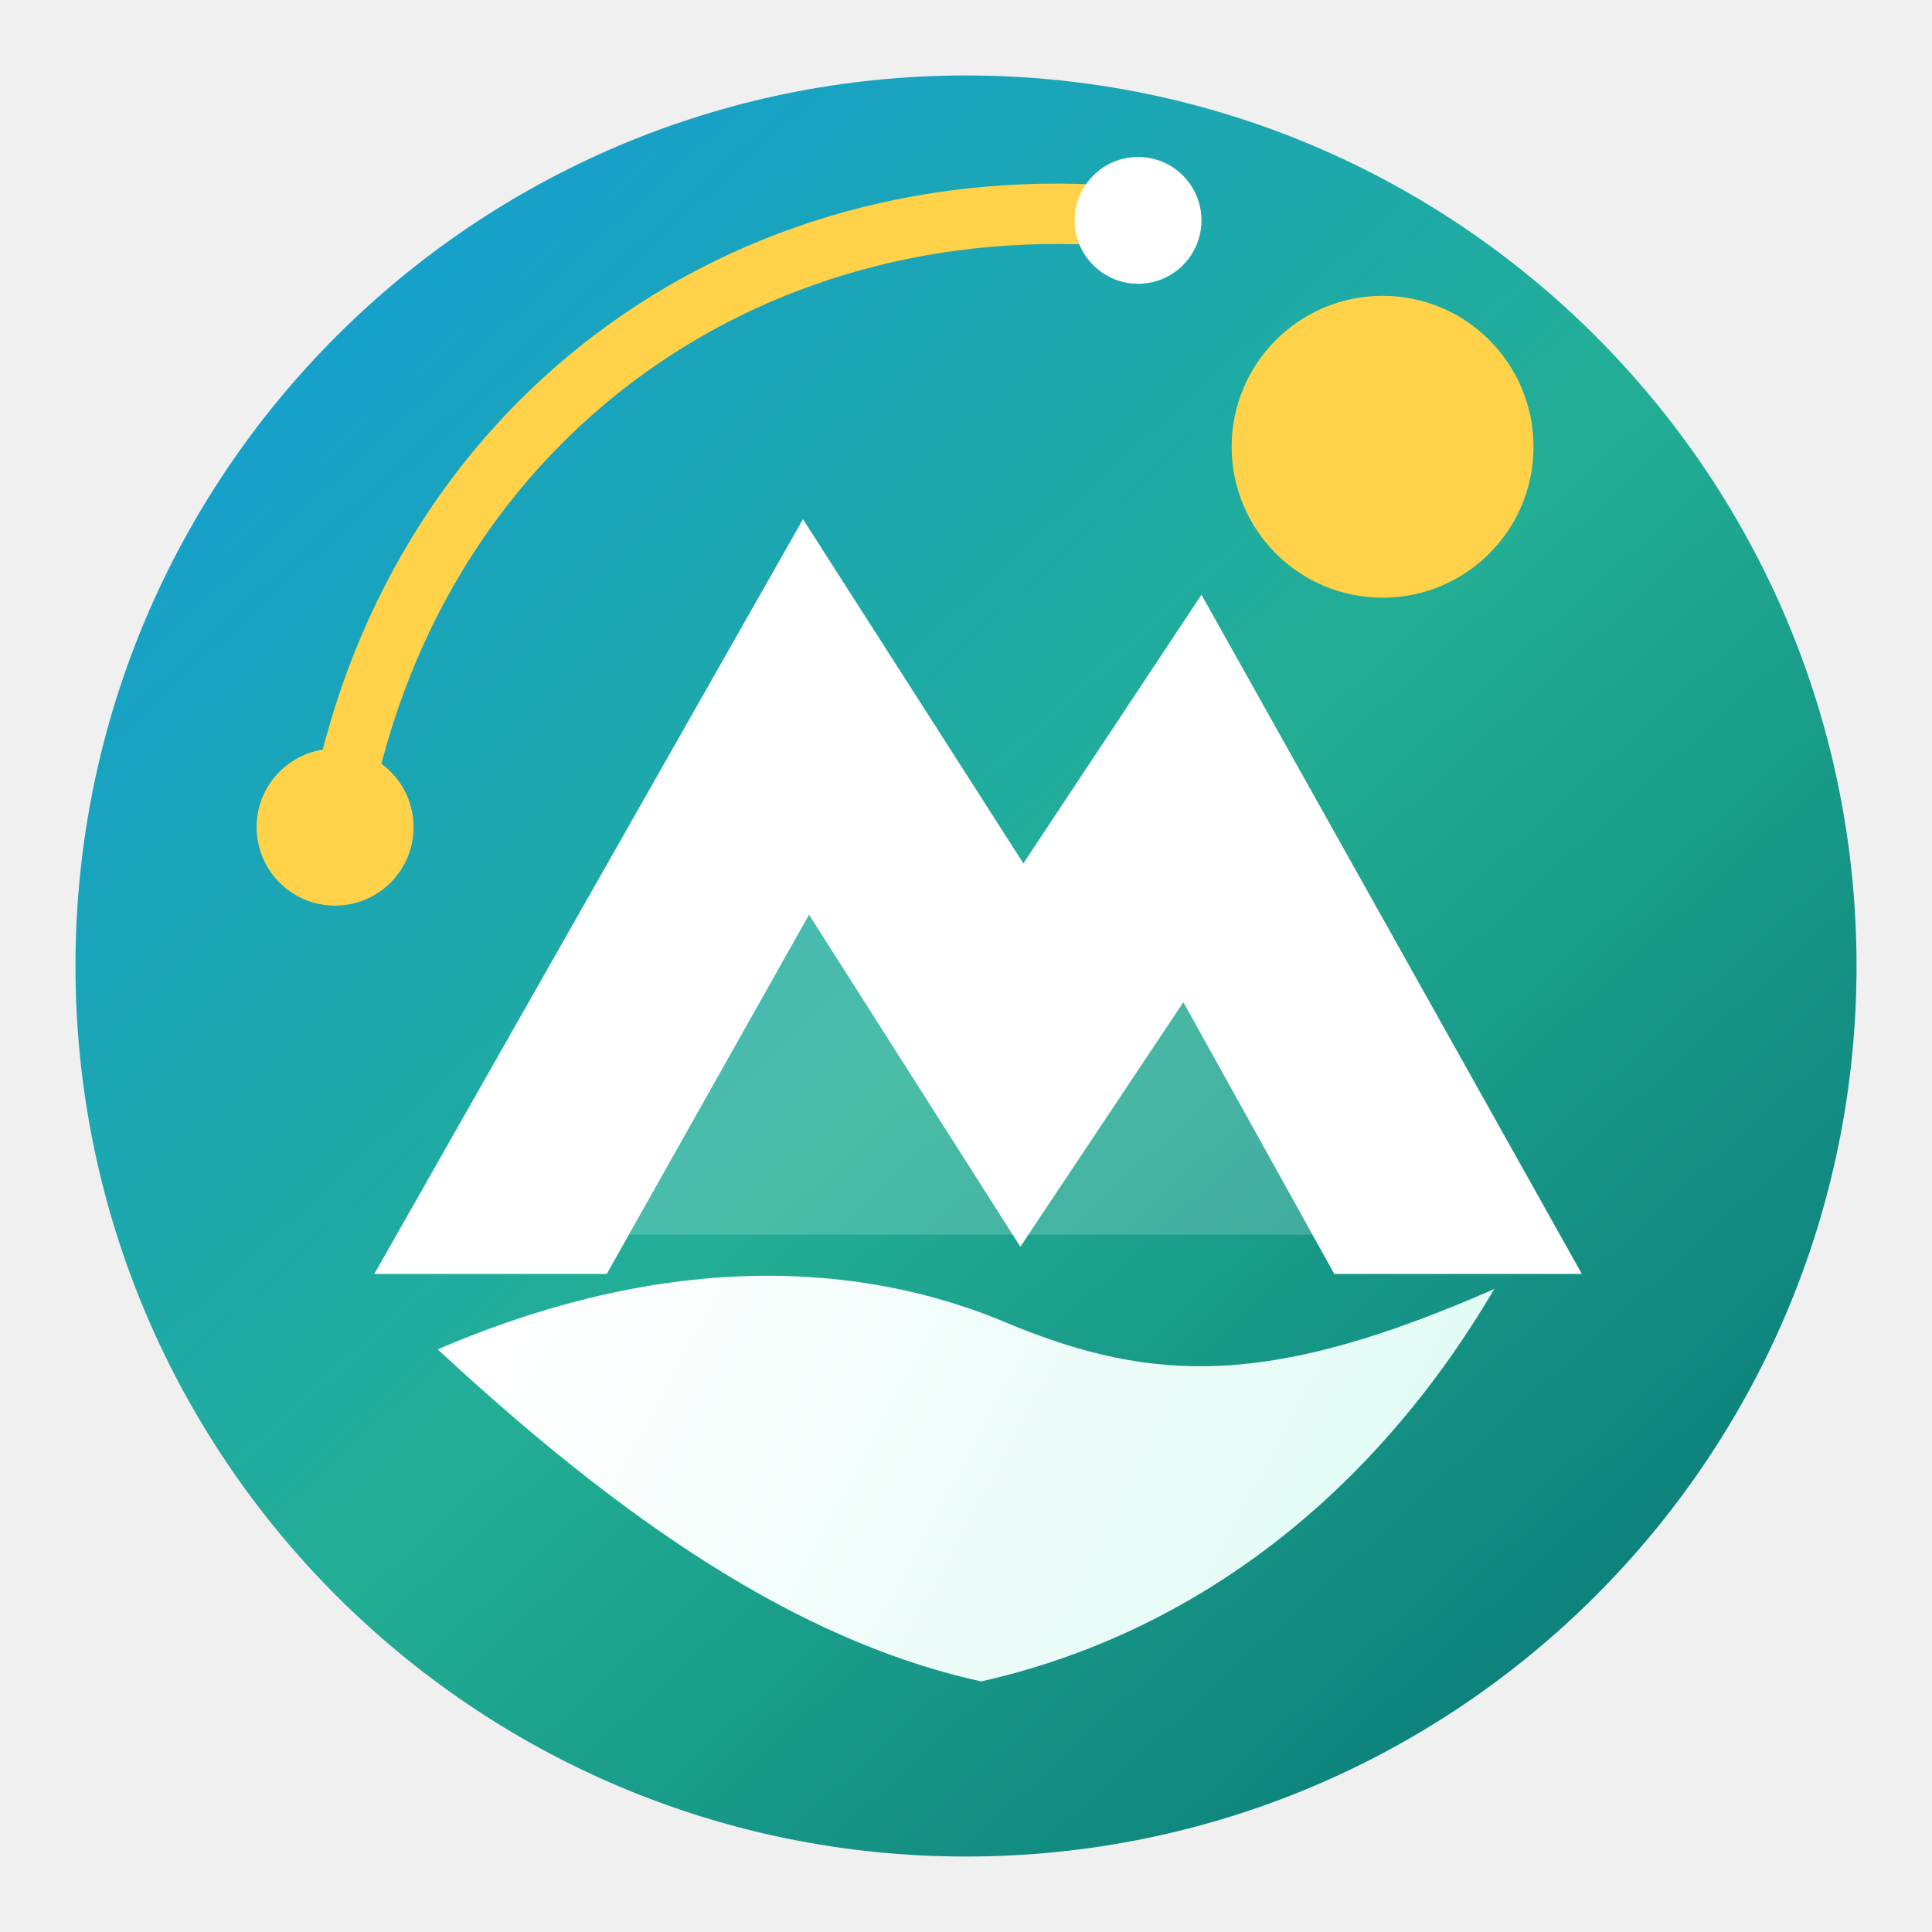
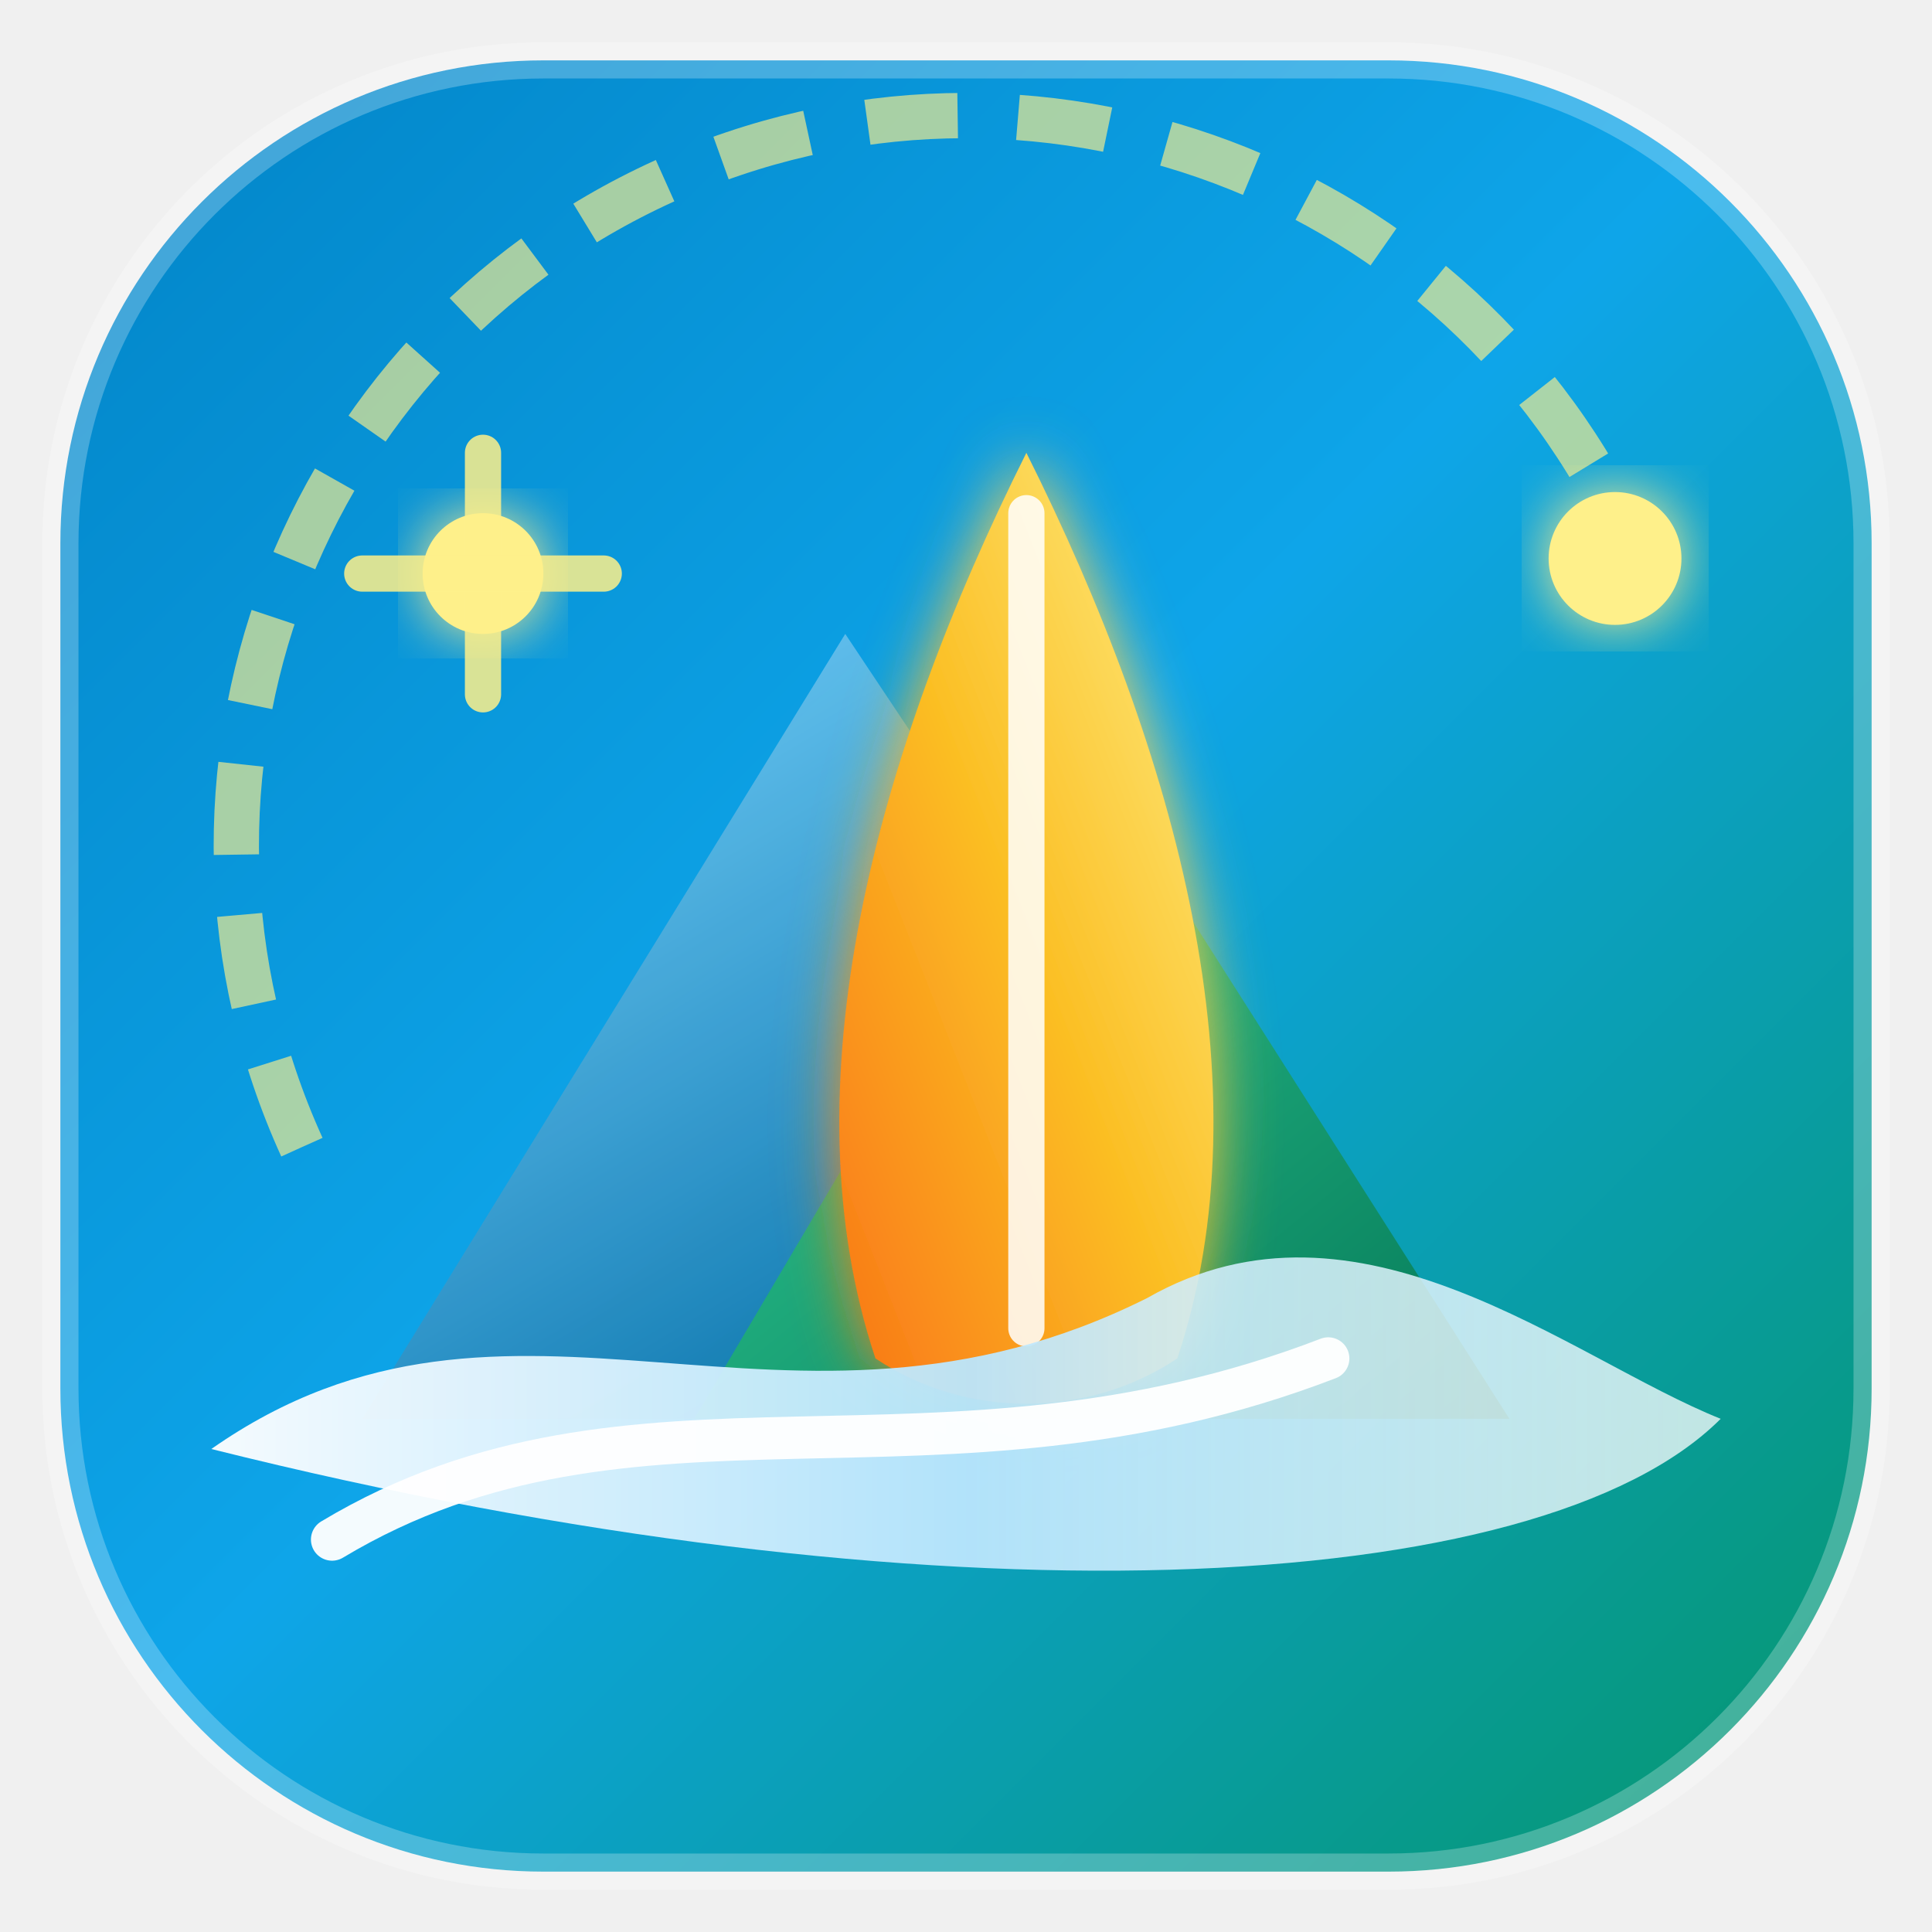
- <svg xmlns="http://www.w3.org/2000/svg" viewBox="0 0 64 64" role="img" aria-labelledby="title desc">
+ <svg xmlns="http://www.w3.org/2000/svg" viewBox="0 0 64 64" role="img" aria-label="Nghean.today Logo">
  <defs>
-     <linearGradient id="brand" x1="10" y1="8" x2="54" y2="56" gradientUnits="userSpaceOnUse">
-       <stop stop-color="#159fd0" />
-       <stop offset=".52" stop-color="#22ae94" />
-       <stop offset="1" stop-color="#0b7e79" />
+     <linearGradient id="naBg" x1="0%" y1="0%" x2="100%" y2="100%">
+       <stop offset="0%" stop-color="#0284c7" />
+       <stop offset="48%" stop-color="#0ea5e9" />
+       <stop offset="100%" stop-color="#059669" />
    </linearGradient>
-     <linearGradient id="river" x1="19" y1="40" x2="47" y2="55" gradientUnits="userSpaceOnUse">
-       <stop stop-color="#fff" />
-       <stop offset="1" stop-color="#dffaf4" />
+     <linearGradient id="naMtBack" x1="20%" y1="0%" x2="80%" y2="100%">
+       <stop offset="0%" stop-color="#7dd3fc" />
+       <stop offset="100%" stop-color="#0369a1" />
    </linearGradient>
+     <linearGradient id="naMtFront" x1="0%" y1="0%" x2="100%" y2="100%">
+       <stop offset="0%" stop-color="#34d399" />
+       <stop offset="100%" stop-color="#047857" />
+     </linearGradient>
+     <linearGradient id="naLotus" x1="0%" y1="100%" x2="100%" y2="0%">
+       <stop offset="0%" stop-color="#f97316" />
+       <stop offset="50%" stop-color="#fbbf24" />
+       <stop offset="100%" stop-color="#fef08a" />
+     </linearGradient>
+     <linearGradient id="naRiver" x1="0%" y1="0%" x2="100%" y2="0%">
+       <stop offset="0%" stop-color="#ffffff" stop-opacity="0.95" />
+       <stop offset="50%" stop-color="#bae6fd" stop-opacity="0.95" />
+       <stop offset="100%" stop-color="#ffffff" stop-opacity="0.75" />
+     </linearGradient>
+     <filter id="naGlow" x="-20%" y="-20%" width="140%" height="140%">
+       <feGaussianBlur stdDeviation="1" result="blur" />
+       <feComposite in="SourceGraphic" in2="blur" operator="over" />
+     </filter>
  </defs>
-   <circle cx="32" cy="32" r="29.5" fill="url(#brand)" />
-   <path fill="#fff" fill-opacity=".18" d="M14.2 40.9 26.8 19l7.1 11.1 5.8-8.7 11.1 19.5H14.2Z" />
-   <path fill="#fff" d="m12.4 42.2 14.2-25 7.3 11.4 5.9-8.9 12.6 22.5h-8.2l-5-9-5.4 8.1-7-11-6.7 11.9h-7.7Z" />
-   <path fill="url(#river)" d="M14.5 44.7c8.6-3.7 15-2.5 18.8-.9 5 2.1 8.9 2.1 16.2-1.1-4 6.8-9.9 11.4-17 13-5.4-1.2-11-4.5-18-11Z" />
-   <circle cx="45.8" cy="14.8" r="5" fill="#ffd24a" />
-   <path fill="none" stroke="#ffd24a" stroke-linecap="round" stroke-width="2" d="M11.2 27.2C13.5 14.1 24.6 6 37.5 7.2" />
-   <circle cx="11.1" cy="27.4" r="2.6" fill="#ffd24a" />
-   <circle cx="37.7" cy="7.3" r="2.1" fill="#fff" />
+   <rect x="2" y="2" width="60" height="60" rx="16" fill="url(#naBg)" />
+   <rect x="2" y="2" width="60" height="60" rx="16" fill="none" stroke="#ffffff" stroke-width="1.2" stroke-opacity="0.25" />
+   <path d="M 10 38 A 22 22 0 0 1 54 18" fill="none" stroke="#fef08a" stroke-width="1.5" stroke-dasharray="3 2" opacity="0.65" />
+   <circle cx="53.5" cy="18.5" r="2.2" fill="#fef08a" filter="url(#naGlow)" />
+   <polygon points="12,47 28,21 38,36 31,47" fill="url(#naMtBack)" opacity="0.9" />
+   <polygon points="23,47 36,25 50,47" fill="url(#naMtFront)" />
+   <path d="M 29 45 C 26 36, 29 25, 34 15 C 39 25, 42 36, 39 45 C 36 47, 32 47, 29 45 Z" fill="url(#naLotus)" filter="url(#naGlow)" />
+   <line x1="34" y1="17" x2="34" y2="44" stroke="#ffffff" stroke-width="1.2" stroke-linecap="round" opacity="0.85" />
+   <path d="M 7 48 C 17 41, 26 49, 38 43 C 45 39, 52 45, 57 47 C 51 53, 31 54, 7 48 Z" fill="url(#naRiver)" />
+   <path d="M 11 51 C 21 45, 31 50, 44 45" fill="none" stroke="#ffffff" stroke-width="1.4" stroke-linecap="round" opacity="0.95" />
+   <circle cx="16" cy="19" r="2" fill="#fef08a" filter="url(#naGlow)" />
+   <line x1="16" y1="15" x2="16" y2="23" stroke="#fef08a" stroke-width="1.2" stroke-linecap="round" opacity="0.85" />
+   <line x1="12" y1="19" x2="20" y2="19" stroke="#fef08a" stroke-width="1.2" stroke-linecap="round" opacity="0.85" />
</svg>
